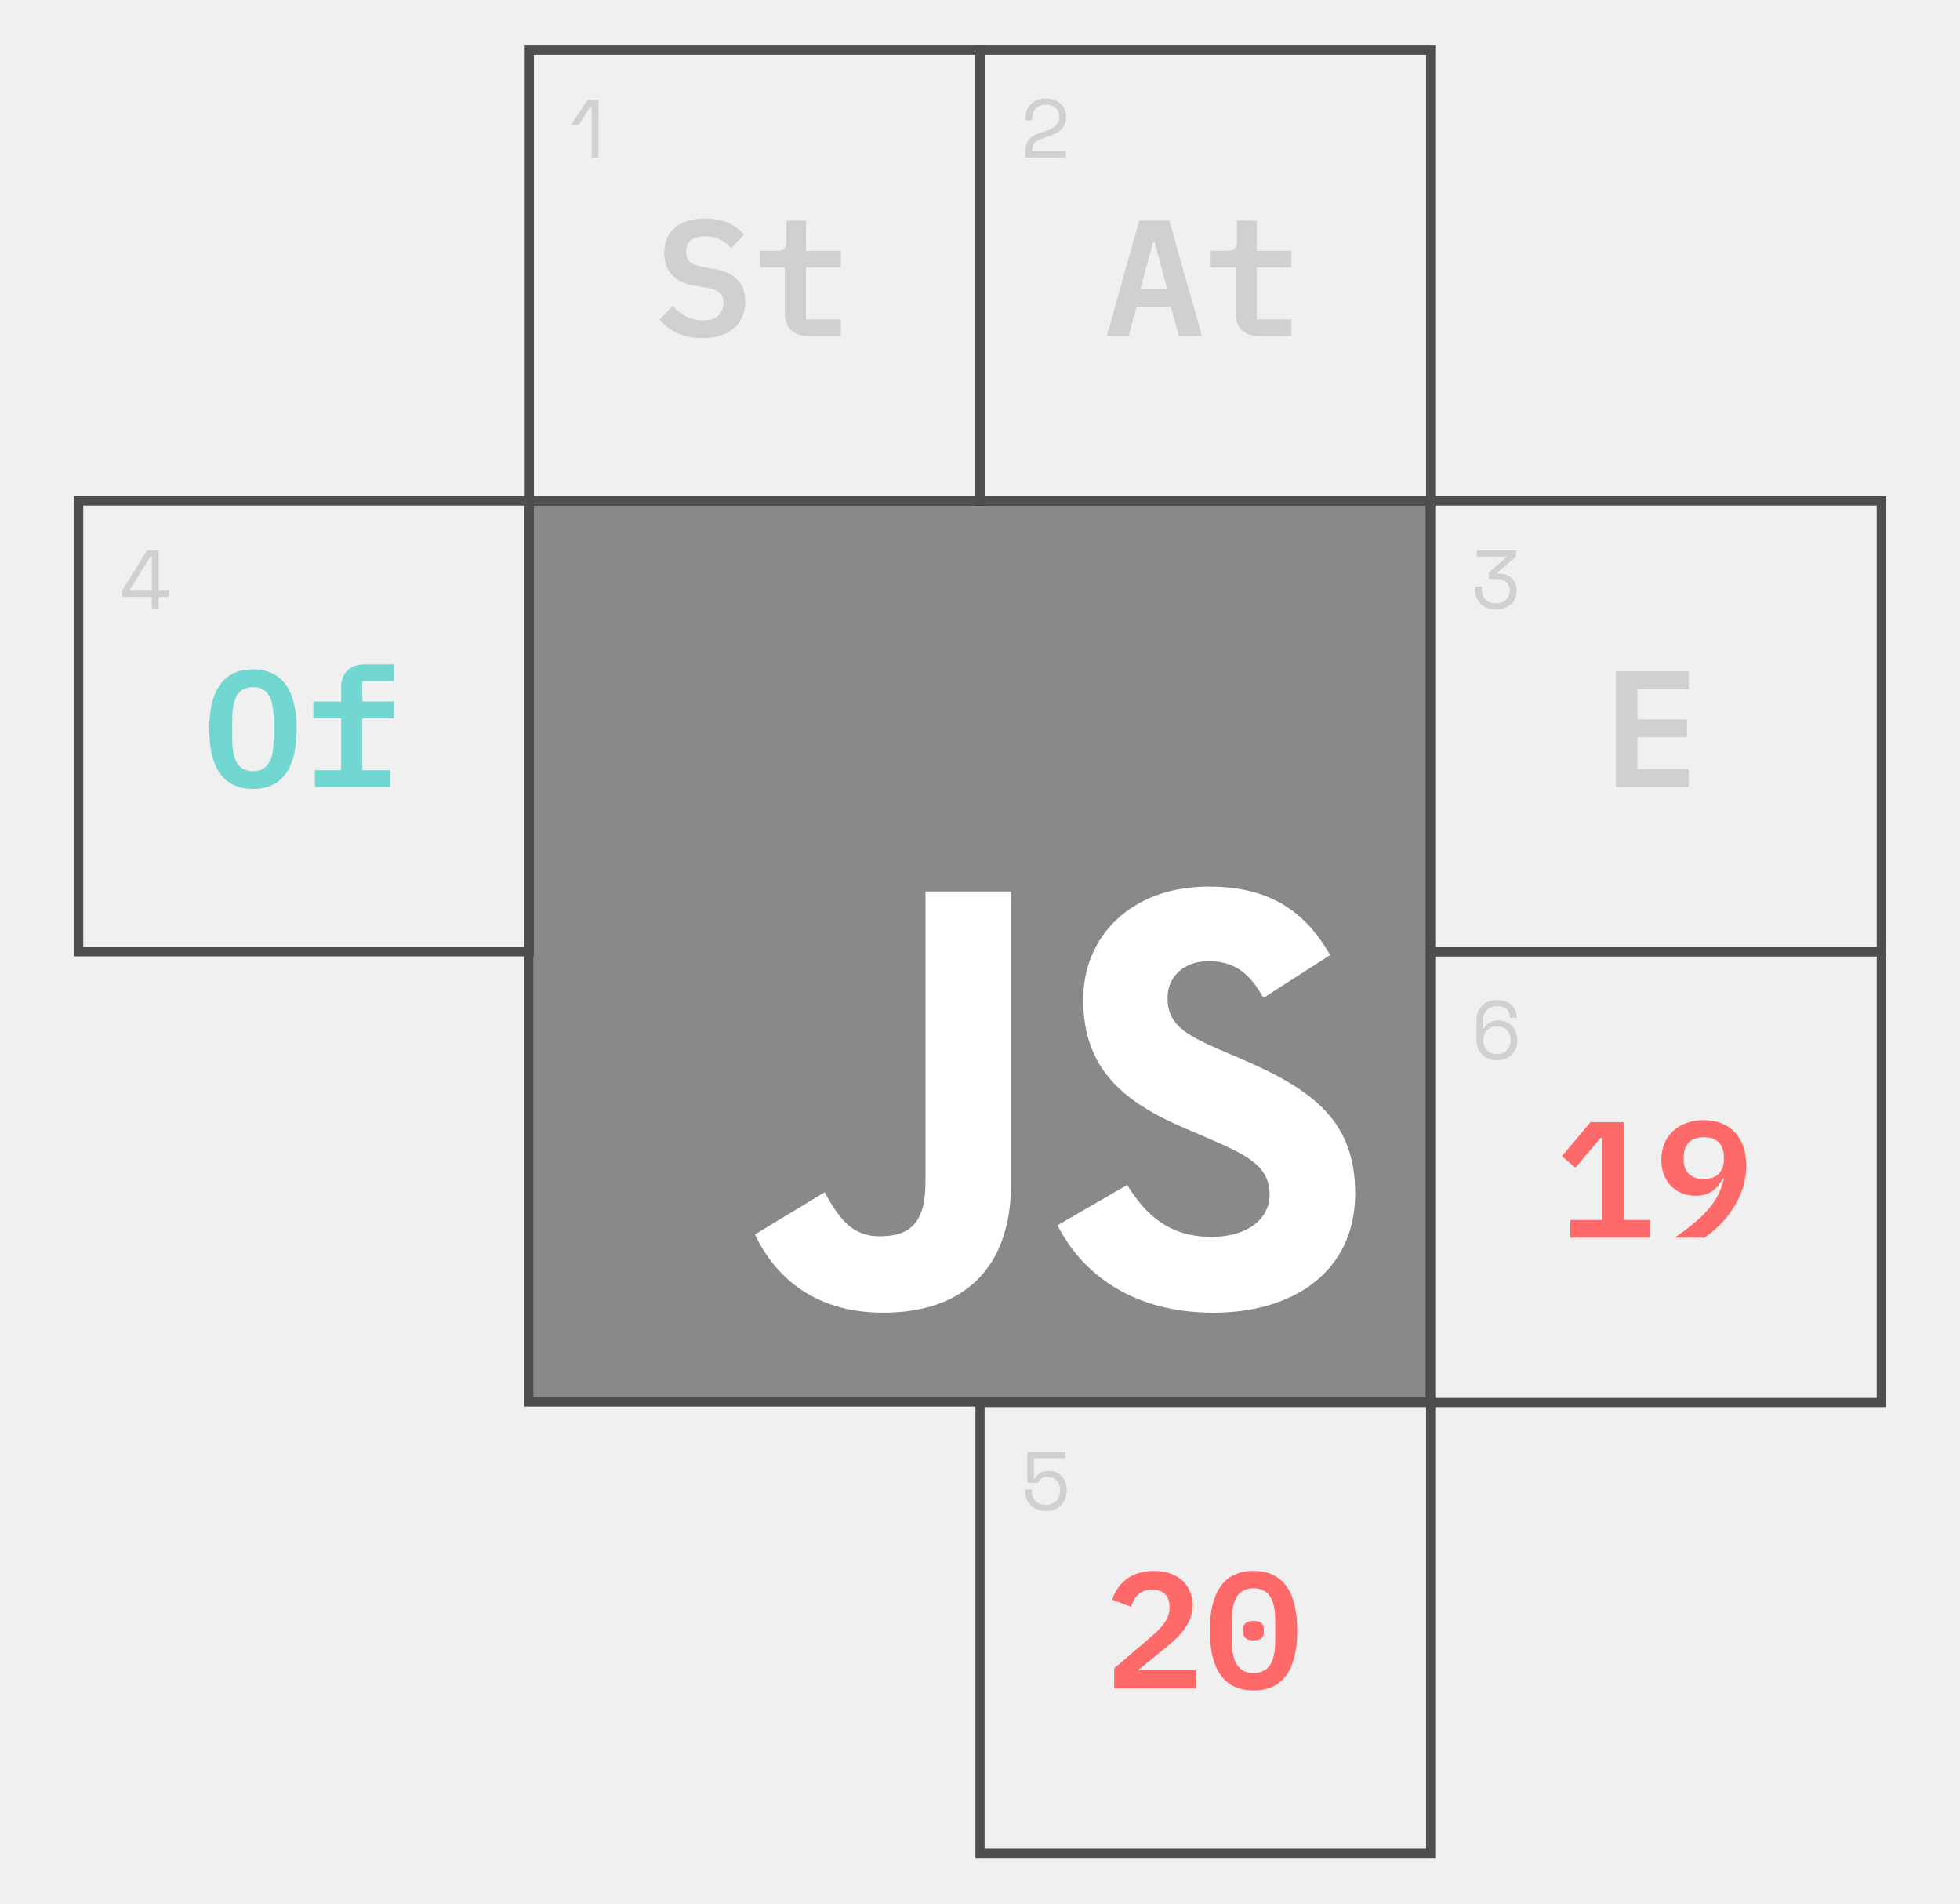
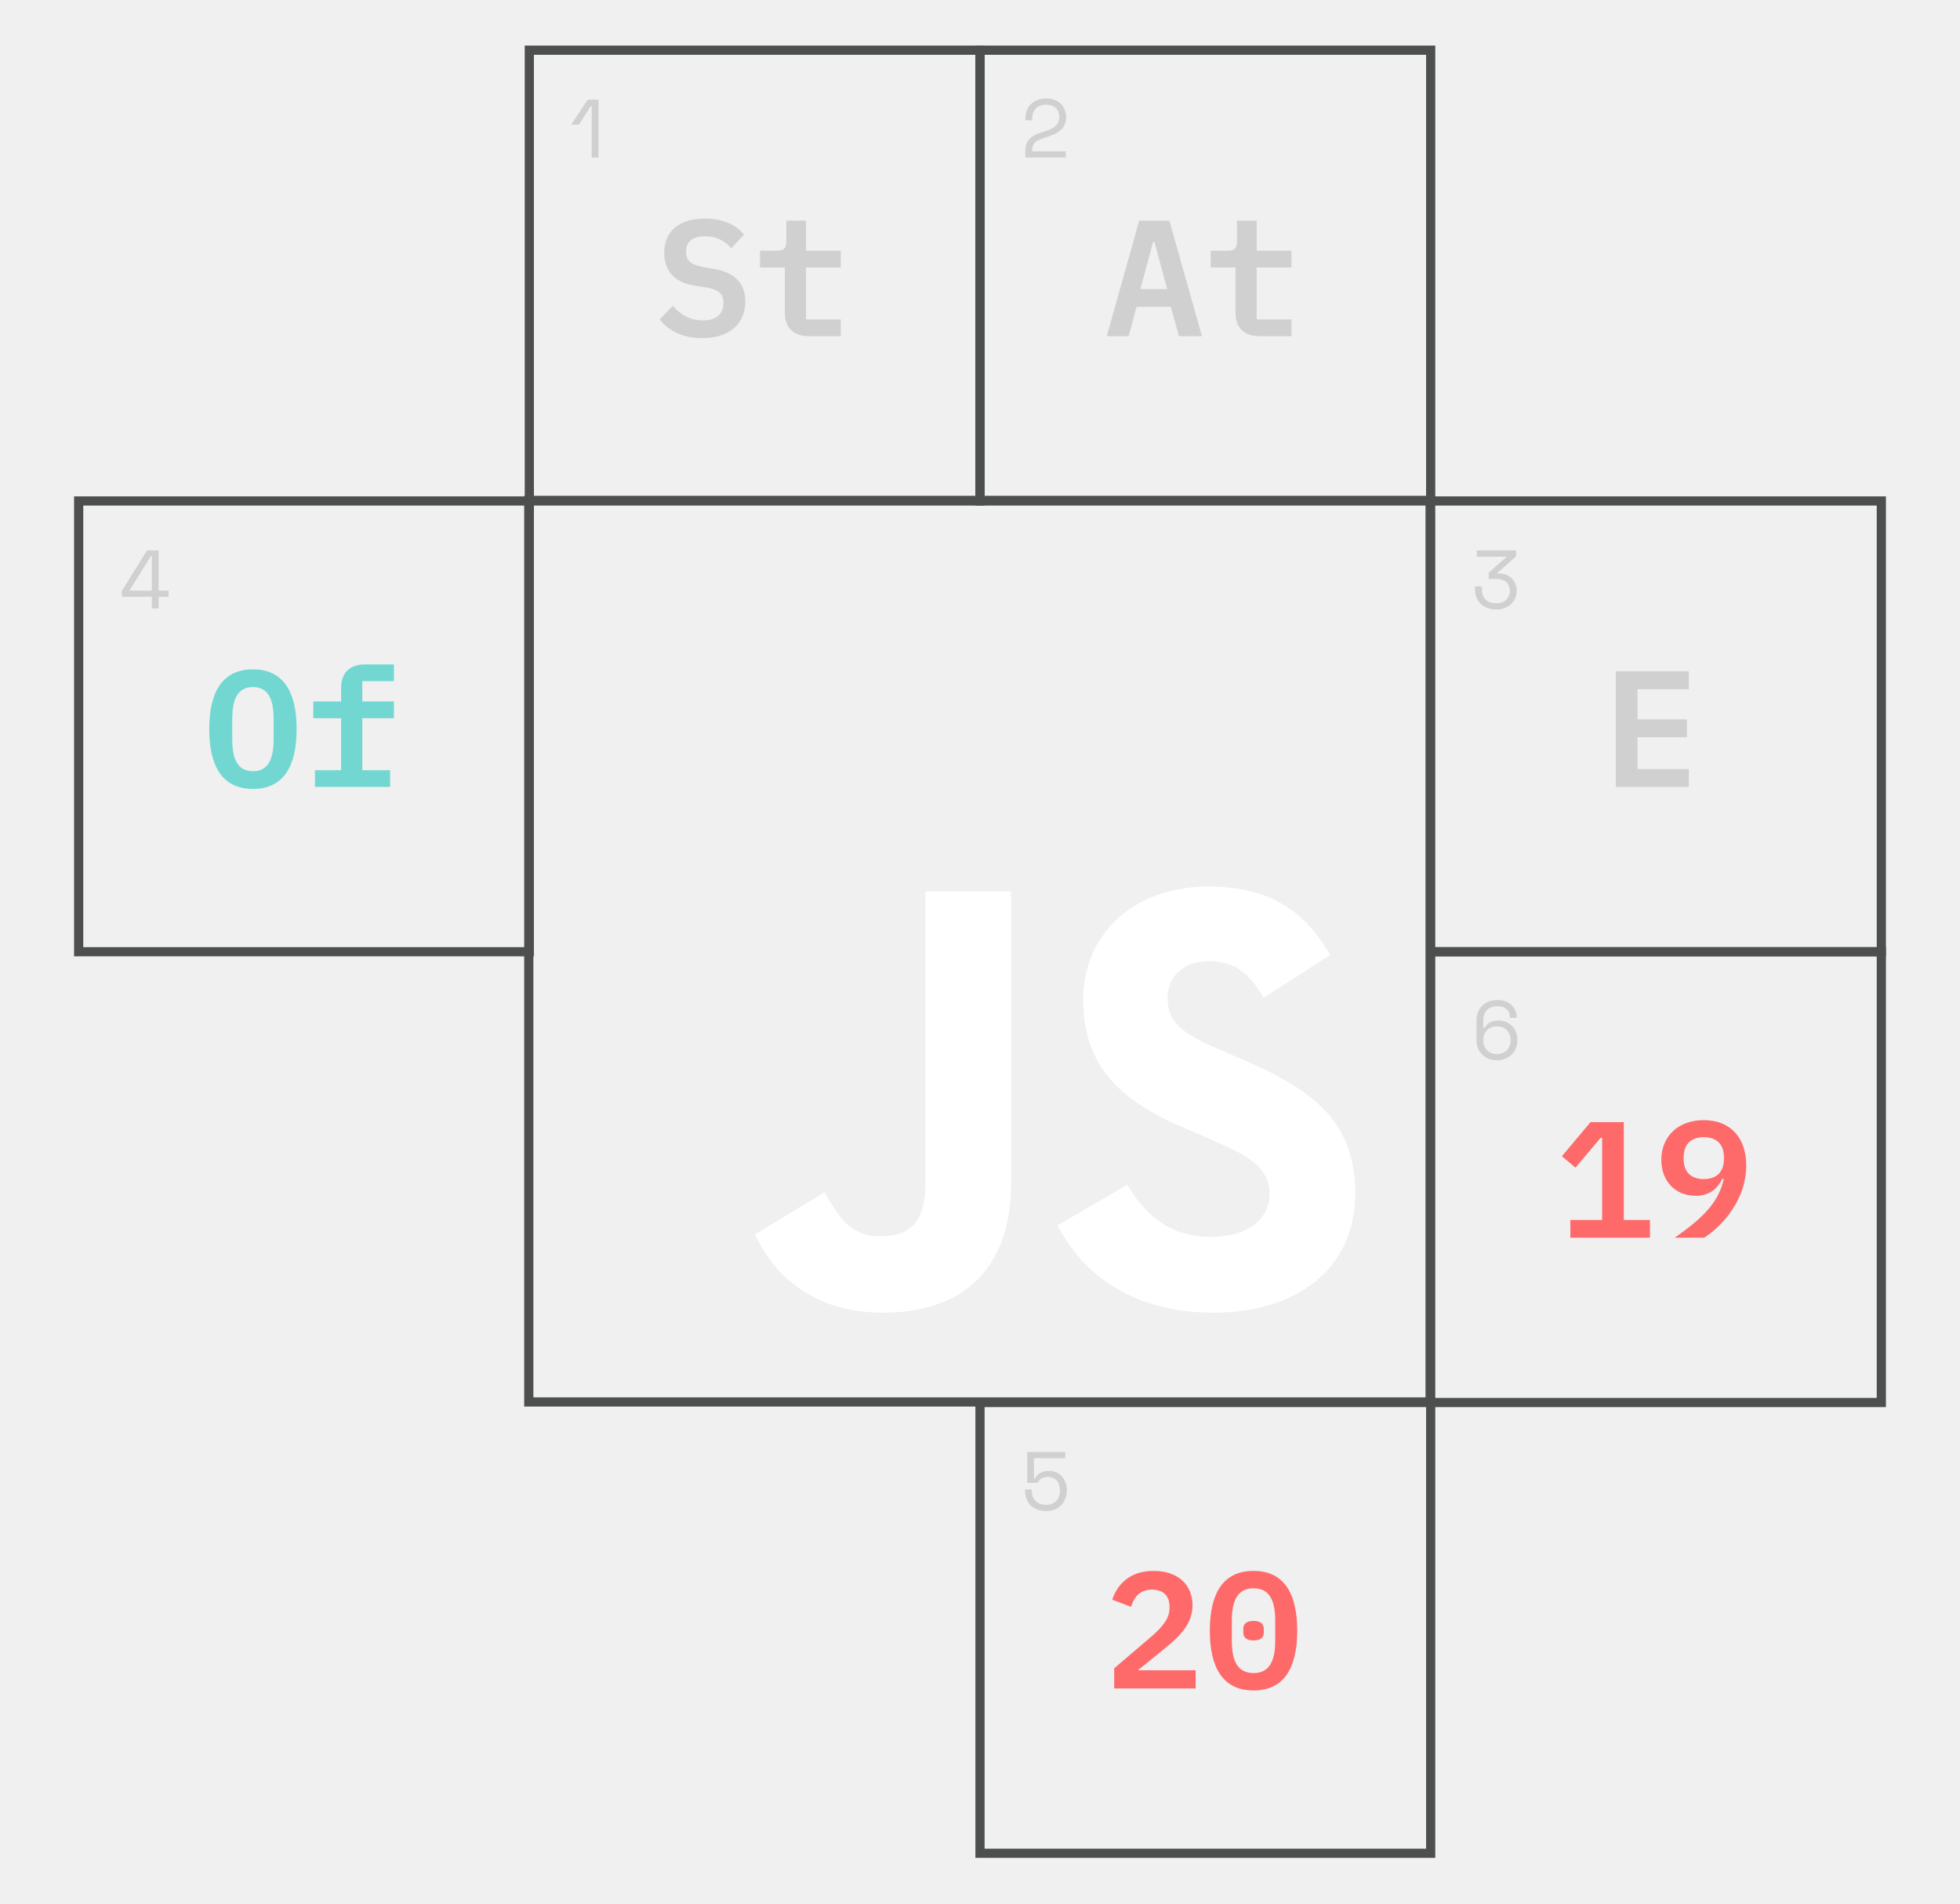
<svg xmlns="http://www.w3.org/2000/svg" width="344" height="334" viewBox="0 0 344 334" fill="none">
  <rect x="172" y="246.096" width="79.097" height="79.097" stroke="#4D4F4F" stroke-width="1.614" />
  <path d="M209.85 293.078H199.71L204.126 289.504C207.061 287.151 209.298 284.971 209.298 281.659C209.298 278.172 206.829 275.644 202.499 275.644C198.286 275.644 196.078 278.027 195.206 280.7L198.519 281.95C199.013 280.264 200.059 278.928 202.18 278.928C204.097 278.928 205.26 279.974 205.26 281.891V282.182C205.26 283.896 204.214 285.32 202.063 287.18L195.555 292.729V296.274H209.85V293.078ZM220.009 296.623C225.297 296.623 227.679 292.758 227.679 286.134C227.679 279.509 225.297 275.644 220.009 275.644C214.72 275.644 212.338 279.509 212.338 286.134C212.338 292.758 214.72 296.623 220.009 296.623ZM220.009 293.572C217.219 293.572 216.202 291.422 216.202 287.935V284.332C216.202 280.845 217.219 278.695 220.009 278.695C222.798 278.695 223.815 280.845 223.815 284.332V287.935C223.815 291.422 222.798 293.572 220.009 293.572ZM220.009 287.848C221.345 287.848 221.81 287.238 221.81 286.453V285.814C221.81 285.029 221.345 284.419 220.009 284.419C218.672 284.419 218.207 285.029 218.207 285.814V286.453C218.207 287.238 218.672 287.848 220.009 287.848Z" fill="#FE6A6A" />
  <path d="M180.295 254.77V260.203H182.111C182.344 259.767 182.823 259.157 183.898 259.157C185.177 259.157 186.034 260.029 186.034 261.496C186.034 263.065 185.148 264.053 183.608 264.053C182.053 264.053 181.094 263.138 181.094 261.569V261.351H179.918V261.612C179.918 263.762 181.414 265.142 183.608 265.142C185.801 265.142 187.24 263.588 187.24 261.496C187.24 259.433 185.889 258.096 184.131 258.096C182.693 258.096 182.024 258.75 181.646 259.447H181.472V255.859H186.964V254.77H180.295Z" fill="#D0D0D0" />
  <rect x="251.096" y="167" width="79.097" height="79.097" stroke="#4D4F4F" stroke-width="1.614" />
  <path d="M289.586 217.178V214.069H284.995V196.897H279.155L274.128 202.882L276.511 204.887L280.927 199.657H281.189V214.069H275.61V217.178H289.586ZM306.485 204.509C306.485 199.657 303.725 196.548 299.018 196.548C294.514 196.548 291.58 199.425 291.58 203.521C291.58 207.386 294.166 209.827 297.594 209.827C300.209 209.827 301.517 208.403 302.301 206.834L302.534 206.892C301.604 211.076 298.785 213.778 293.933 217.178H299.105C302.563 214.911 306.485 210.32 306.485 204.509ZM299.047 206.892C296.781 206.892 295.502 205.642 295.502 203.405V203.057C295.502 200.819 296.752 199.541 299.047 199.541C301.313 199.541 302.563 200.819 302.563 203.057V203.405C302.563 205.642 301.255 206.892 299.047 206.892Z" fill="#FE6A6A" />
  <path d="M266.322 182.53C266.322 180.438 264.825 179.058 263.067 179.058C261.586 179.058 260.874 179.784 260.51 180.395H260.336V178.942C260.336 177.504 261.251 176.559 262.791 176.559C264.302 176.559 265.014 177.373 265.014 178.608H266.205C266.205 176.777 264.927 175.47 262.791 175.47C260.612 175.47 259.145 176.908 259.145 179V182.545C259.145 184.651 260.699 186.046 262.719 186.046C264.767 186.046 266.322 184.622 266.322 182.53ZM262.719 180.09C264.157 180.09 265.13 181.077 265.13 182.53C265.13 183.983 264.157 184.956 262.719 184.956C261.31 184.956 260.336 183.983 260.336 182.53C260.336 181.077 261.31 180.09 262.719 180.09Z" fill="#D0D0D0" />
  <rect x="172" y="8.807" width="79.097" height="79.097" stroke="#4D4F4F" stroke-width="1.614" />
  <path d="M210.955 58.985L205.231 38.704H199.942L194.247 58.985H198.083L199.477 53.842H205.492L206.916 58.985H210.955ZM204.853 50.733H200.146L202.383 42.452H202.616L204.853 50.733ZM226.662 58.985V56.05H220.561V46.927H226.662V43.992H220.561V38.704H217.103V42.336C217.103 43.585 216.638 43.992 215.447 43.992H212.483V46.927H216.842V54.917C216.842 57.3 218.178 58.985 221.026 58.985H226.662Z" fill="#D0D0D0" />
  <path d="M179.976 20.735V21.112H181.167V20.807C181.167 19.238 182.111 18.366 183.651 18.366C184.959 18.366 185.918 19.151 185.918 20.502C185.918 21.969 184.872 22.609 183.143 23.117C181.211 23.684 179.961 24.454 179.961 26.473V27.65H187.051V26.56H181.167V26.328C181.167 24.933 182.039 24.57 183.666 24.076C185.656 23.466 187.109 22.594 187.109 20.546C187.109 18.584 185.671 17.277 183.651 17.277C181.501 17.277 179.976 18.599 179.976 20.735Z" fill="#D0D0D0" />
  <rect x="251.096" y="87.903" width="79.097" height="79.097" stroke="#4D4F4F" stroke-width="1.614" />
  <path d="M296.402 138.081V134.943H287.395V129.364H296.083V126.226H287.395V120.938H296.402V117.8H283.589V138.081H296.402Z" fill="#D0D0D0" />
  <path d="M259.188 96.577V97.681H264.462L261.295 100.47V101.589H262.748C263.983 101.589 265 102.315 265 103.652C265 104.916 264.07 105.86 262.632 105.86C261.077 105.86 260.089 105.003 260.089 103.477V102.896H258.898V103.521C258.898 105.628 260.438 106.95 262.646 106.95C264.622 106.95 266.191 105.613 266.191 103.681C266.191 101.807 264.869 100.644 263.184 100.644H262.82V100.485L266.089 97.637V96.577H259.188Z" fill="#D0D0D0" />
  <rect x="92.903" y="8.807" width="79.097" height="79.097" stroke="#4D4F4F" stroke-width="1.614" />
  <path d="M123.258 59.333C128.168 59.333 130.812 56.689 130.812 52.912C130.812 49.89 129.098 47.885 125.611 47.246L123.49 46.868C121.253 46.491 120.41 45.735 120.41 44.195C120.41 42.394 121.543 41.464 123.722 41.464C125.756 41.464 127.267 42.278 128.342 43.556L130.58 41.173C129.185 39.43 126.861 38.355 123.693 38.355C119.277 38.355 116.575 40.505 116.575 44.37C116.575 47.188 118.028 49.455 121.776 50.094L123.926 50.442C126.134 50.791 126.977 51.575 126.977 53.174C126.977 55.12 125.698 56.224 123.374 56.224C121.369 56.224 119.597 55.411 118.086 53.668L115.79 56.05C117.33 58.026 119.8 59.333 123.258 59.333ZM147.566 58.985V56.05H141.464V46.927H147.566V43.992H141.464V38.704H138.007V42.336C138.007 43.585 137.542 43.992 136.35 43.992H133.387V46.927H137.745V54.917C137.745 57.3 139.082 58.985 141.929 58.985H147.566Z" fill="#D0D0D0" />
  <path d="M103.16 17.48L100.255 21.868H101.606L103.669 18.642H103.843V27.65H105.034L105.049 17.48H103.16Z" fill="#D0D0D0" />
-   <path d="M92.807 246V87.807H251V246H92.807Z" fill="#212424" fill-opacity="0.5" stroke="#4D4F4F" stroke-width="1.614" />
+   <path d="M92.807 246V87.807H251V246H92.807Z" stroke="#4D4F4F" stroke-width="1.614" />
  <path d="M132.501 216.607L144.731 209.206C147.09 213.389 149.237 216.929 154.385 216.929C159.319 216.929 162.431 214.998 162.431 207.49V156.428H177.448V207.702C177.448 223.257 168.331 230.337 155.028 230.337C143.015 230.337 136.041 224.115 132.501 216.606" fill="white" />
  <path d="M185.606 214.998L197.834 207.918C201.053 213.175 205.236 217.037 212.638 217.037C218.86 217.037 222.828 213.926 222.828 209.634C222.828 204.485 218.752 202.662 211.887 199.659L208.133 198.049C197.298 193.437 190.11 187.644 190.11 175.415C190.11 164.152 198.692 155.569 212.102 155.569C221.649 155.569 228.514 158.895 233.448 167.584L221.755 175.093C219.181 170.481 216.392 168.657 212.102 168.657C207.703 168.657 204.914 171.446 204.914 175.093C204.914 179.599 207.703 181.423 214.139 184.212L217.893 185.821C230.659 191.292 237.846 196.87 237.846 209.42C237.846 222.937 227.226 230.338 212.96 230.338C199.014 230.338 190.003 223.688 185.606 214.998Z" fill="white" />
  <rect x="13.807" y="87.903" width="79.097" height="79.097" stroke="#4D4F4F" stroke-width="1.614" />
  <path d="M44.394 138.43C49.682 138.43 52.064 134.565 52.064 127.941C52.064 121.316 49.682 117.452 44.394 117.452C39.105 117.452 36.723 121.316 36.723 127.941C36.723 134.565 39.105 138.43 44.394 138.43ZM44.394 135.321C41.691 135.321 40.762 133.171 40.762 129.684V126.197C40.762 122.711 41.691 120.561 44.394 120.561C47.096 120.561 48.026 122.711 48.026 126.197V129.655C48.026 133.171 47.096 135.321 44.394 135.321ZM55.278 138.081H68.469V135.147H63.588V126.023H69.138V123.088H63.588V119.515H69.138V116.58H64.082C61.206 116.58 59.869 118.265 59.869 120.648V123.088H54.988V126.023H59.869V135.147H55.278V138.081Z" fill="#72D7D1" />
  <path d="M25.807 96.577L21.391 103.681V104.727H26.65V106.746H27.841V104.727H29.584V103.637H27.841V96.577H25.807ZM26.475 97.564H26.65V103.637H22.713L26.475 97.564Z" fill="#D0D0D0" />
</svg>
